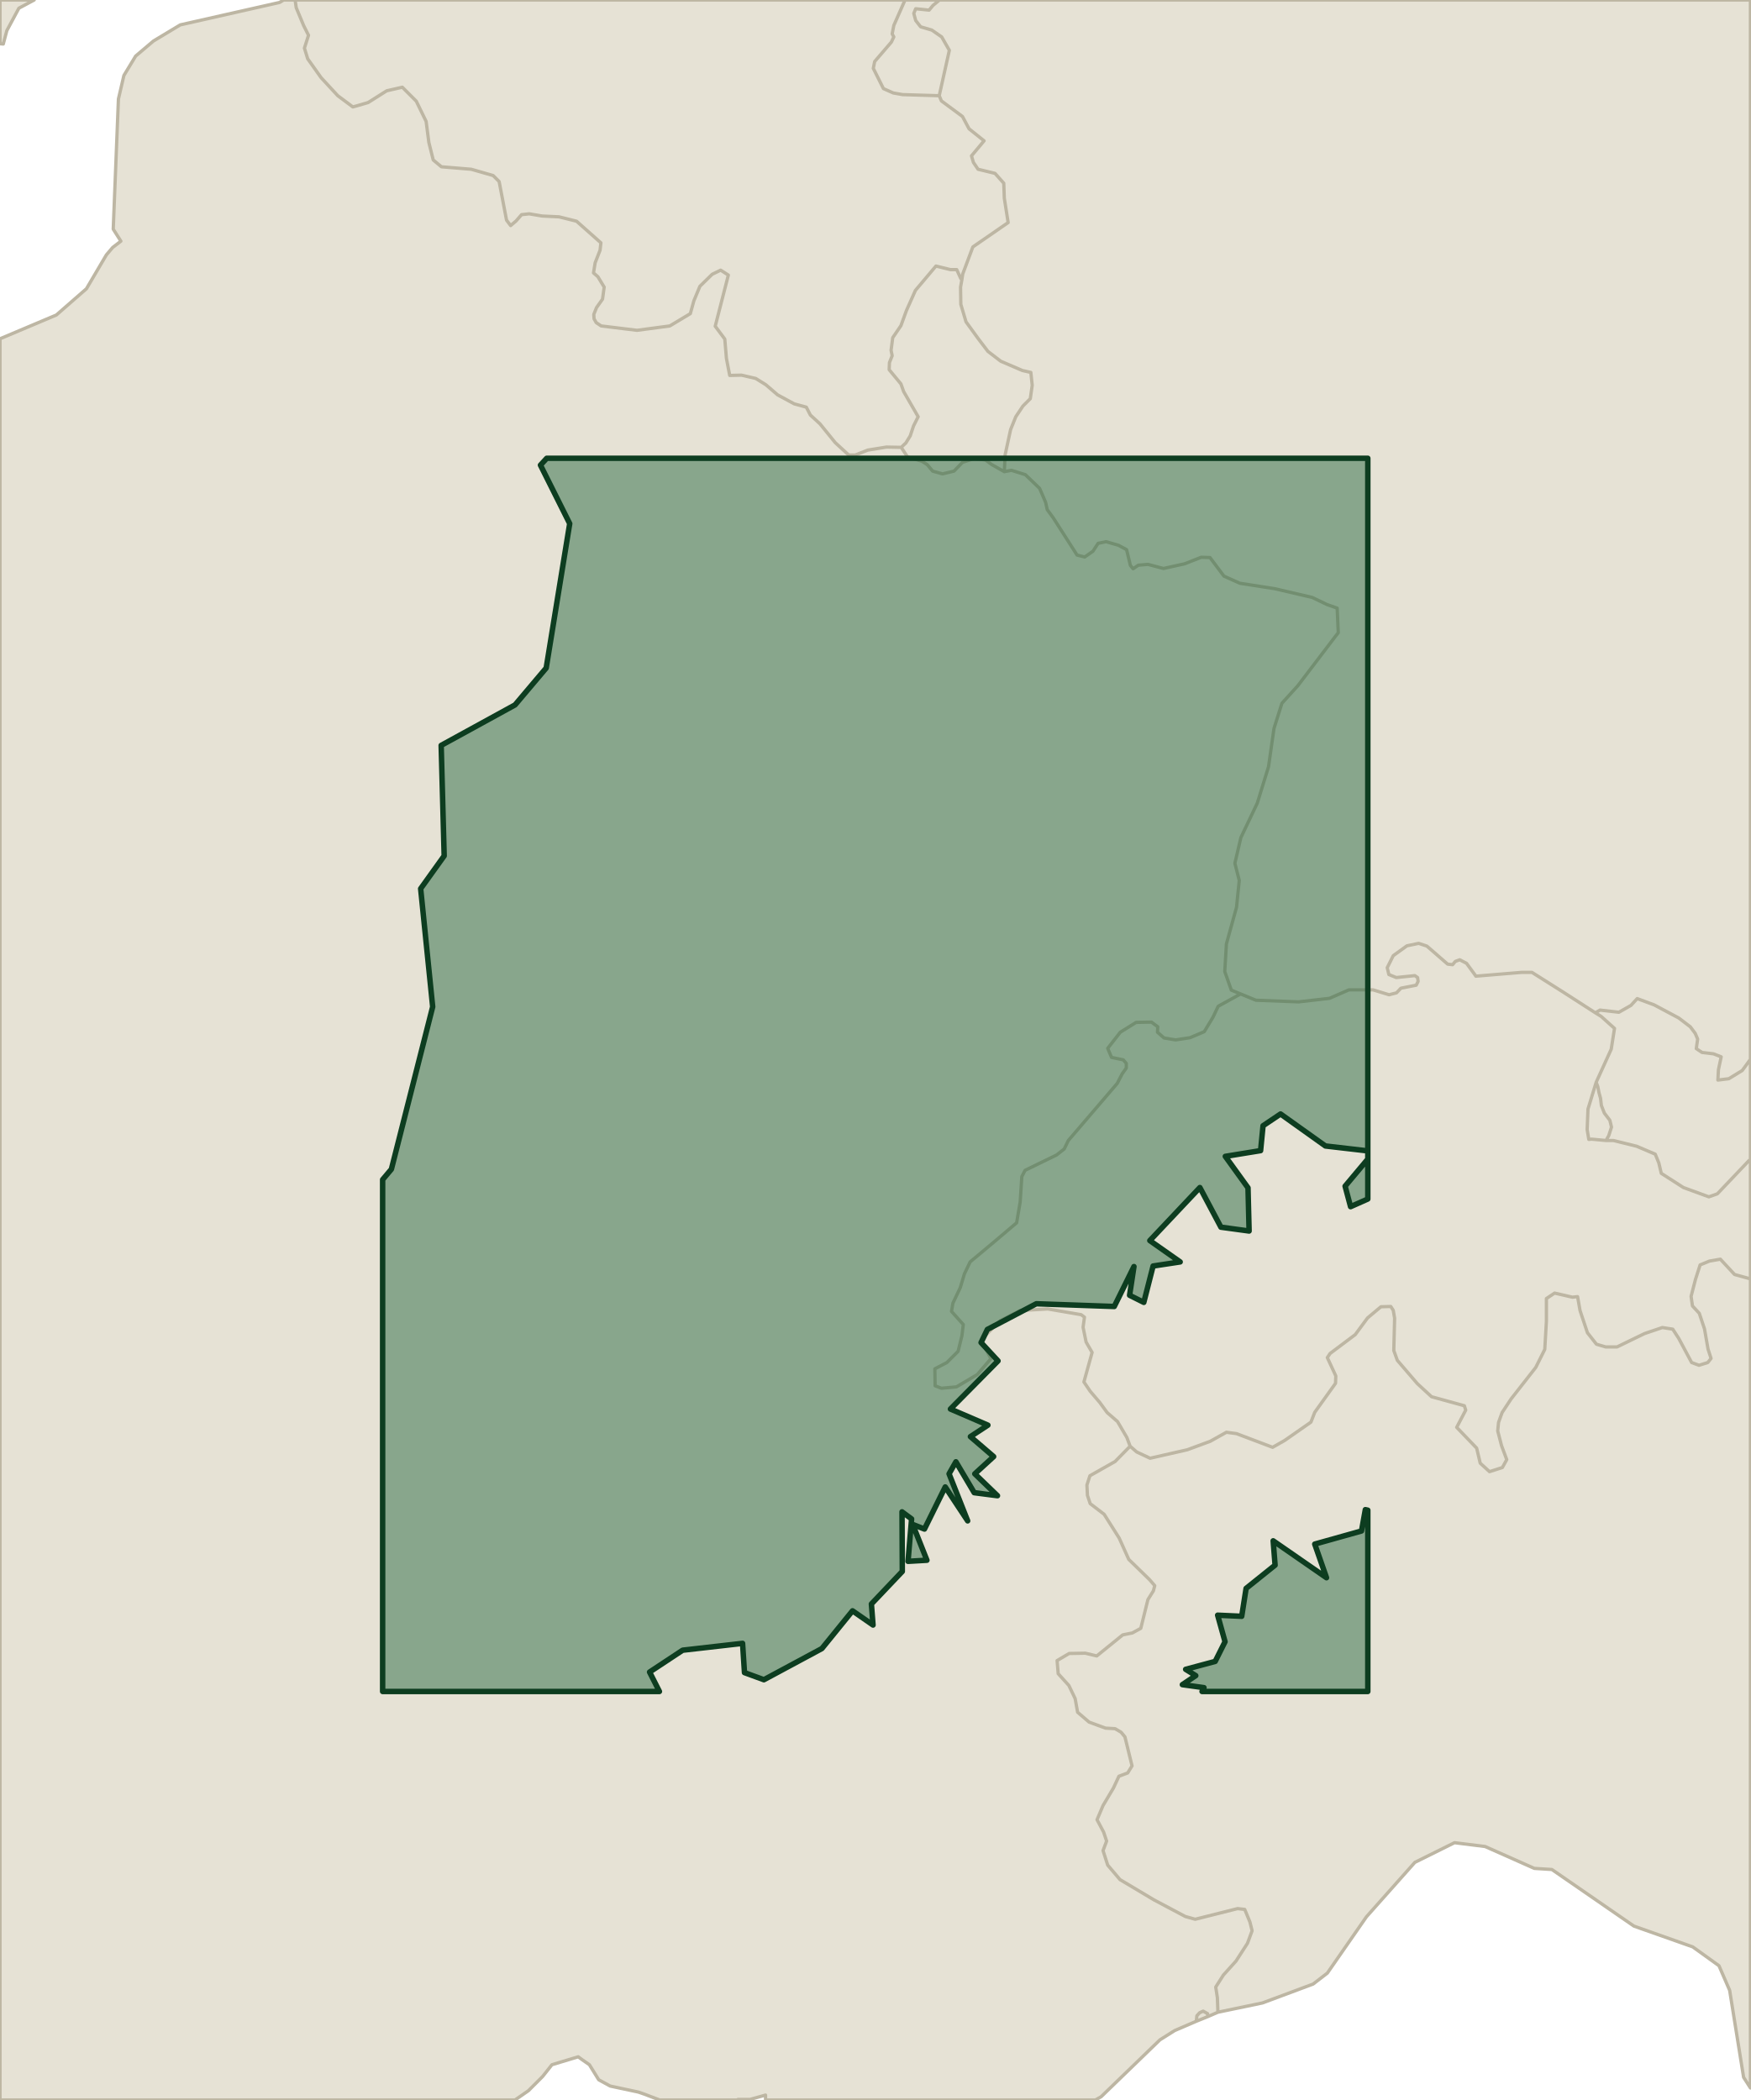
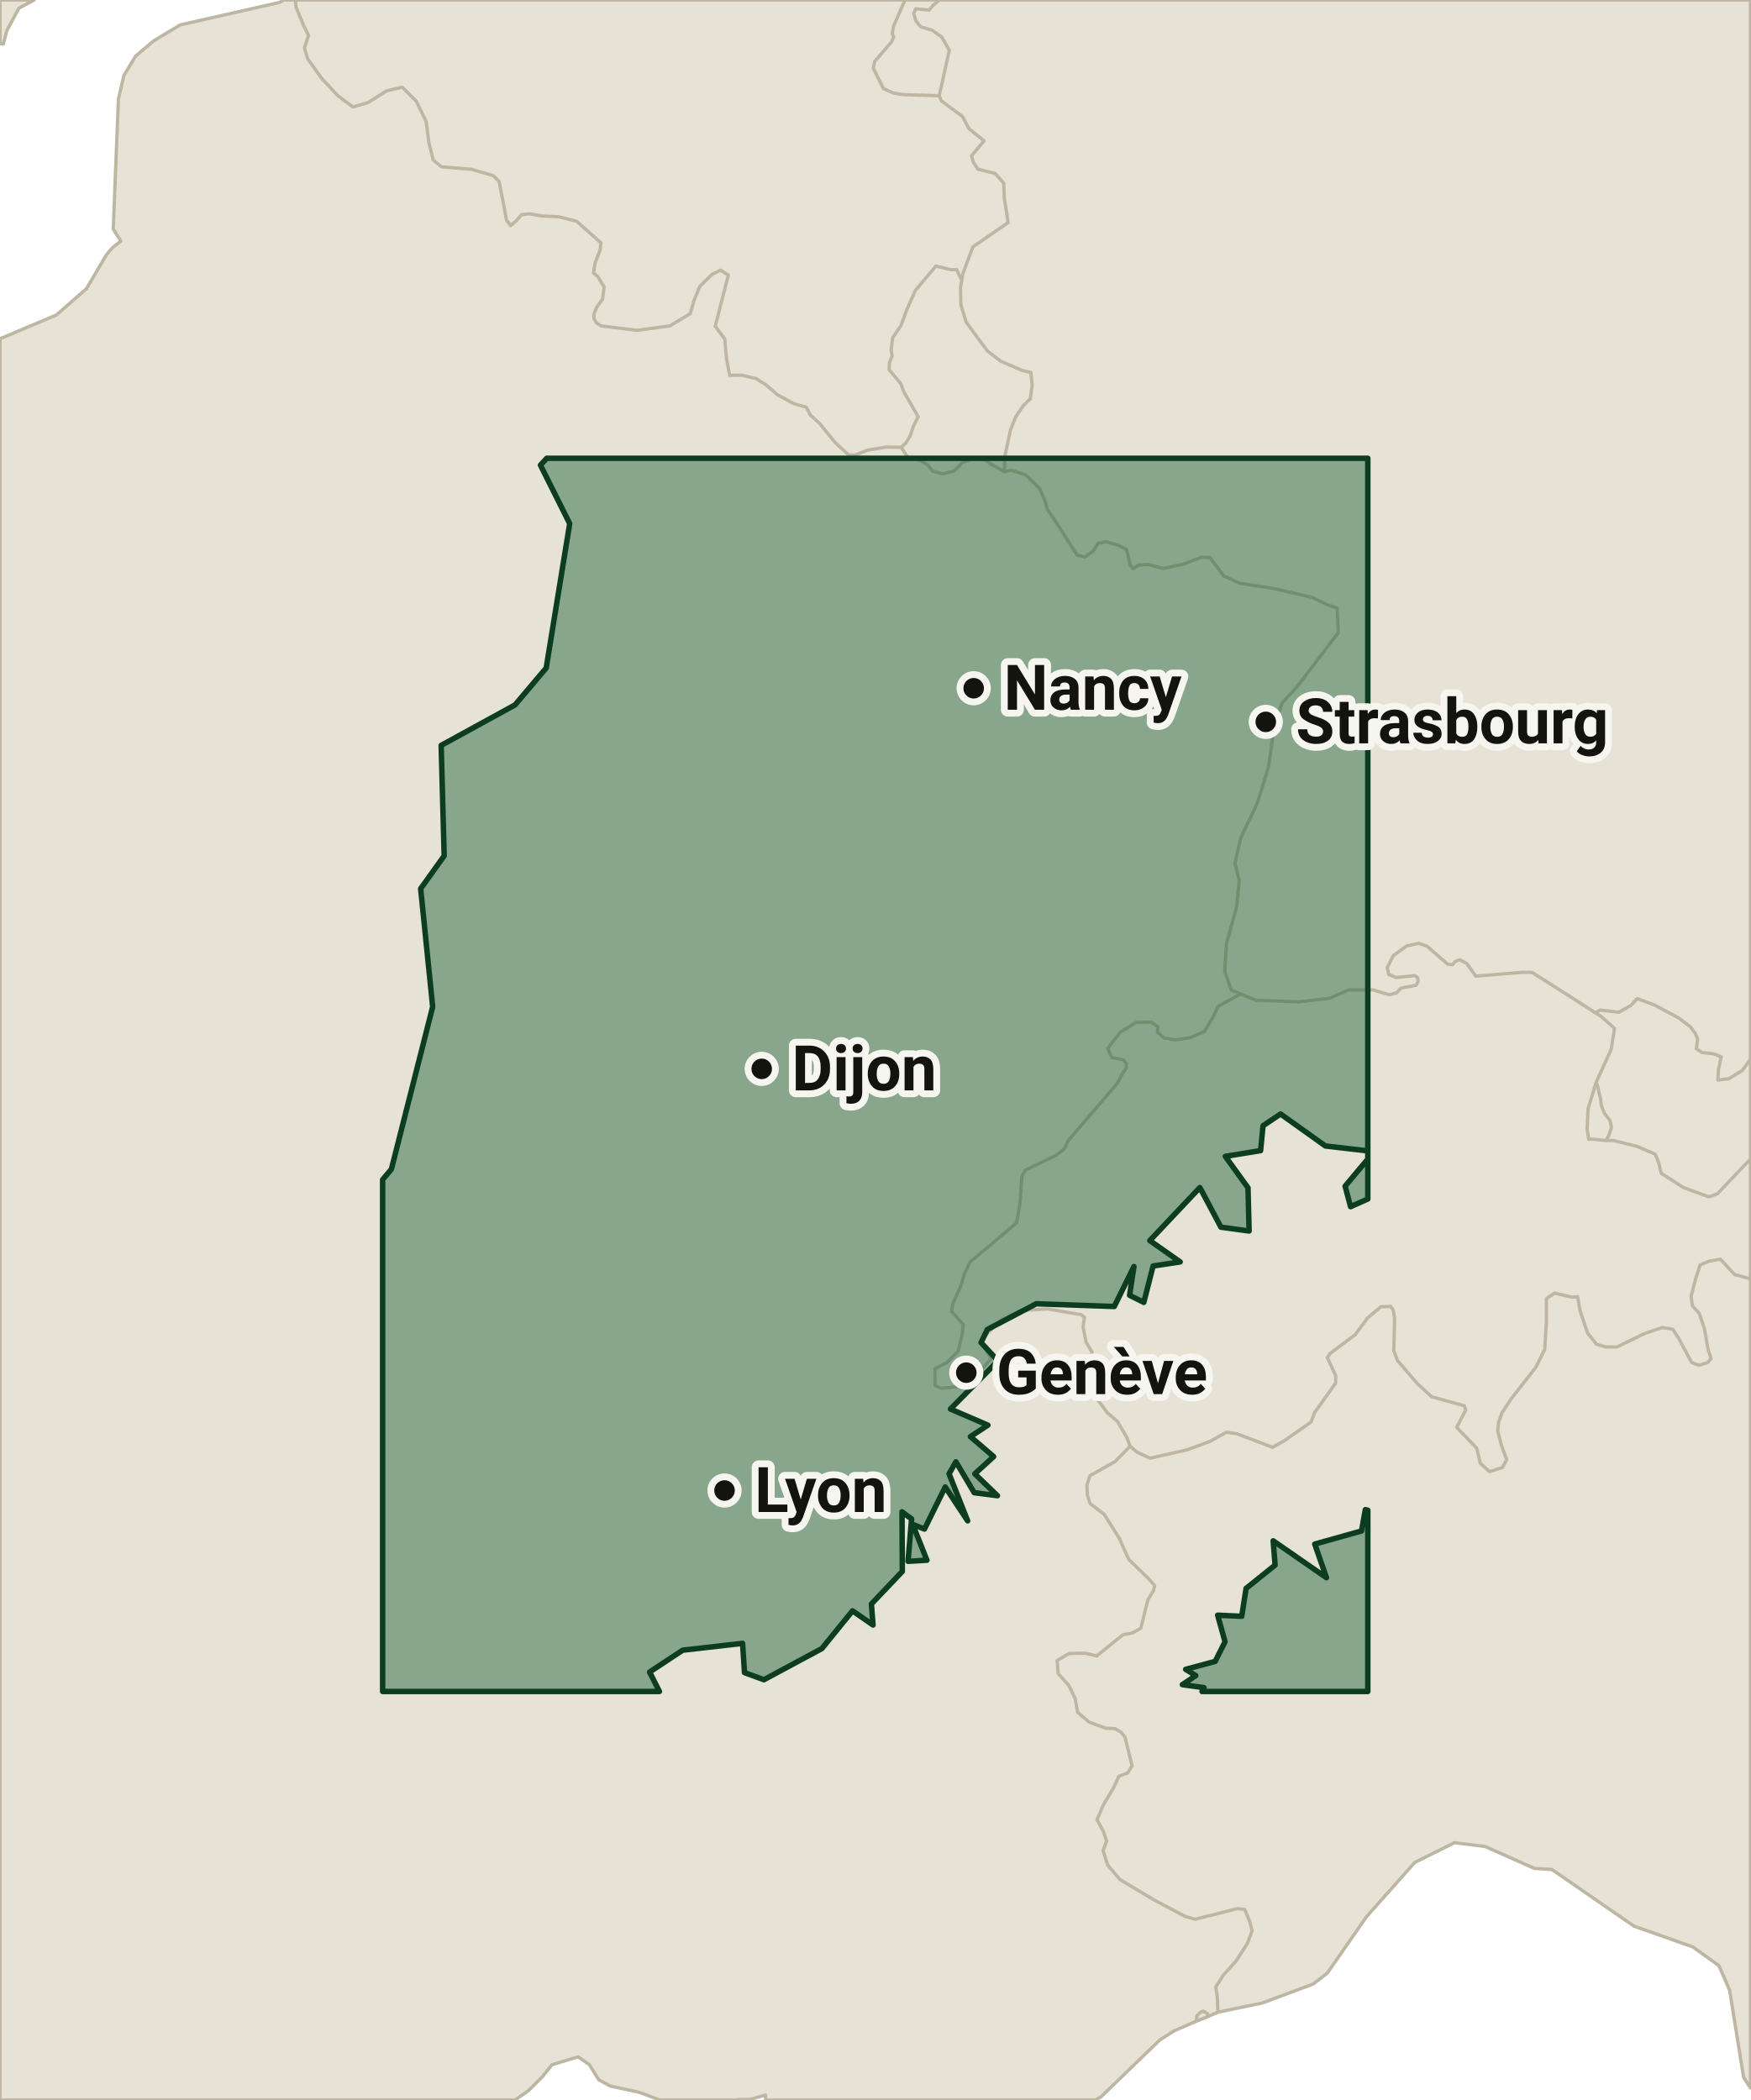
<svg xmlns="http://www.w3.org/2000/svg" viewBox="0 0 640 768" width="640" height="768" role="img">
  <style>
  .land { fill: #e6e2d5; stroke: #bdb6a3; stroke-width: 1.2; stroke-linejoin: round; }
  .admin { fill: none; stroke: #cfcabb; stroke-width: 1; stroke-linejoin: round; }
  .cover { fill: #175e33; fill-opacity: 0.45; stroke: #0d3d20; stroke-width: 2; stroke-linejoin: round; }
  .cover-box { fill: #175e33; fill-opacity: 0.26; stroke: #0d3d20; stroke-width: 2;
               stroke-dasharray: 9 7; stroke-linejoin: round; }
+   .pin { fill: #14140f; stroke: #f7f5ef; stroke-width: 2.5; }
+   .pin-label { font: 600 23px system-ui, -apple-system, "Segoe UI", Roboto, sans-serif;
+                fill: #14140f; stroke: #f7f5ef; stroke-width: 5; paint-order: stroke;
+                stroke-linejoin: round; dominant-baseline: central; }
  @media (prefers-color-scheme: dark) {
    .land { fill: #2e3325; stroke: #545d43; }
    .admin { stroke: #434b36; }
    .cover { fill: #7ec894; fill-opacity: 0.42; stroke: #b9e6c6; }
    .cover-box { fill: #7ec894; fill-opacity: 0.22; stroke: #b9e6c6; }
+     .pin { fill: #f2f1e8; stroke: #14160f; }
+     .pin-label { fill: #f2f1e8; stroke: #14160f; }
  }
</style>
  <path class="land" fill-rule="evenodd" d="M0 0L12.5 0L6.9 3L2.5 11.2L1.2 16.1L0 16ZM583.3 370.4L585.4 371.7L590.3 376.1L589.1 383.7L583.6 395.8L580.6 405.6L580.3 413.1L580.9 416.7L581.9 416.6L587.2 417.1L589.9 417.1L598.4 419.2L605.2 422.1L606.5 425.3L607.4 429.1L615.5 434.3L624.8 437.7L627.9 436.6L639.5 424.4L640 424.6L640 467.7L634.2 466.1L629 460.5L625 461.2L621.6 462.6L619.9 467.9L618.3 474.1L618.8 477.6L621.3 480.3L623.2 486L624.5 493.4L625.6 496.8L624.4 498.3L621.2 499.3L618.5 498.3L613.8 489.5L611.6 486.1L607.8 485.5L601.3 487.7L591.2 492.6L587.1 492.6L583.7 491.6L580.4 487.4L577.7 479.3L576.8 474.2L574.9 474.4L568.4 472.9L565.4 474.9L565.4 483.2L564.8 493.5L561.5 500.1L552.5 511.6L549.2 516.6L547.9 520.2L547.6 523.3L549 528.7L550.9 533.8L549.3 536.7L544.6 538.2L541.2 535.1L539.9 529.6L532.6 522L535.9 515.7L535.4 514.1L523.4 510.8L518.2 506L510.9 497.5L509.6 493.9L509.9 482.1L509.4 479.2L508.5 477.8L504.9 477.9L500 482L495.5 488.1L486.3 495L485.3 496.5L488.4 503.2L488.3 505.9L480.7 516.5L479.3 520.1L469.7 526.8L465.3 529.3L452.1 524.3L448.4 523.8L442.5 527.1L434.1 530.2L420.5 533.3L415.6 531L413.2 528.9L412 525.7L408.6 519.9L404.8 516.6L402.1 512.9L398.6 508.8L396.3 505.4L399.3 494.6L397.1 490.8L396 485.4L396.5 481.7L395.3 480.8L383.1 478.7L372.9 479.3L365.7 483L359.7 489L359 490.3L359.4 491.4L362.3 496.9L357.3 502.7L349.7 507.2L344.2 507.7L341.9 506.8L341.8 500.6L346.2 498.3L350.3 494.2L351.7 488.5L352.2 484.4L347.9 479.6L348.4 476.6L351.1 470.9L352.6 465.9L354.7 461.5L363.2 454.4L371.7 447.2L373 439.6L373.6 430.3L374.8 428L386.3 422.4L389.1 420.2L390.6 417.1L399.6 406.6L408.5 396.2L410.3 392.7L411.8 390.6L411.8 388.9L410.7 387.6L406.4 386.7L405 383.4L409.6 377.5L415.4 373.9L421 373.8L423.3 375.5L423.2 377.5L425.6 379.6L429.8 380.3L435.1 379.5L440.3 377.3L443.5 372L445.4 368L453.6 363.5L459.2 365.8L474.8 366.4L486.1 365.1L493.2 362L502 362L507.9 363.8L509 363.5L510.6 363.1L512.2 361.4L517.8 360.3L518.5 358.9L518.3 357.5L517.3 356.8L510.5 357.5L507.8 356.4L507.2 353.9L509.4 349.5L514.4 345.9L518.7 345L521.7 346L529.3 352.6L531.1 352.8L532.1 351.6L533.7 351L536.2 352.3L539.2 356.4L539.6 357L556.4 355.6L560.1 355.6L571.5 362.8L583.3 370.4ZM343.4 35L336.5 34.8L330 34.6L326.6 34L323 32.4L321.3 29L319.3 25L319.8 22.5L325.9 15.4L326.8 13.5L326.2 12.4L326.8 9.3L330.9 0L343.5 0L341.1 2L339.7 3.7L334.8 3.2L334.1 4.9L334.8 7.5L336.6 9.8L340.7 11L344.3 13.5L347.1 18.4L343.4 35ZM441.6 737.5L437.4 739.2L437.6 737.2L438.6 736.1L439.9 735.5L441.5 736.4L441.6 737.5ZM351.7 102.2L351.2 105L351.3 111.3L353.2 117.7L357.7 123.9L361.2 128.5L365.9 132.1L373.8 135.5L376.9 136.2L377.4 140.9L376.7 145.8L374 148.5L371.4 152.4L369.5 157.1L367.5 166.3L367.2 172.5L362.6 169.9L360.3 168.2L356.1 167.7L351.9 169.1L348.8 172.3L344.6 173.3L341 172.3L339 169.9L337.1 168.7L331.8 167.1L329.5 163.6L331.2 162L332.8 159.4L334 155.8L335.7 152.4L330.4 143.2L329.4 140.4L325.1 135.2L325.2 132.6L326.2 130.1L325.8 128.1L326.4 123.5L329.4 119.1L331.4 113.6L334.7 106.2L342.2 97.3L347.5 98.6L349.8 98.6L351.3 101.9L351.7 102.2ZM587.2 417.1L581.9 416.6L580.9 416.7L580.3 413.1L580.6 405.6L583.6 395.8L584.2 397.4L584.6 399.5L585.2 401.7L585.5 404.3L586.6 407.1L588.6 409.7L589.2 412.2L588.2 415.3L587.2 417.1ZM413.2 528.9L415.6 531L420.5 533.3L434.1 530.2L442.5 527.1L448.4 523.8L452.1 524.3L465.3 529.3L469.7 526.8L479.3 520.1L480.7 516.5L488.3 505.9L488.4 503.2L485.3 496.5L486.3 495L495.5 488.1L500 482L504.9 477.9L508.5 477.8L509.4 479.2L509.9 482.1L509.6 493.9L510.9 497.5L518.2 506L523.4 510.8L535.4 514.1L535.9 515.7L532.6 522L539.9 529.6L541.2 535.1L544.6 538.2L549.3 536.7L550.9 533.8L549 528.7L547.6 523.3L547.9 520.2L549.2 516.6L552.5 511.6L561.5 500.1L564.8 493.5L565.4 483.2L565.4 474.9L568.4 472.9L574.9 474.4L576.8 474.2L577.7 479.3L580.4 487.4L583.7 491.6L587.1 492.6L591.2 492.6L601.3 487.7L607.8 485.5L611.6 486.1L613.8 489.5L618.5 498.3L621.2 499.3L624.4 498.3L625.6 496.8L624.5 493.4L623.2 486L621.3 480.3L618.8 477.6L618.3 474.1L619.9 467.9L621.6 462.6L625 461.2L629 460.5L634.2 466.1L640 467.7L640 763.6L637.5 759.7L632.4 727.9L628.5 718.9L618.9 712L597.4 704.4L567.4 683.7L561 683.3L543 675.3L531.8 673.9L517.3 681.1L499.6 701L485.3 721.6L480.1 725.6L461.6 732.5L445.3 735.9L445.1 730.6L444.5 726.7L447.3 722.3L451.9 717.2L456.1 710.7L457.8 706.1L457 702.9L455.1 698.3L452.5 698L437 701.9L433.4 700.9L421.9 694.8L409.5 687.4L405 682.1L403.3 676.8L404.6 673.3L403.5 670L401.1 665.5L403.3 660.3L407.1 653.9L409.1 649.6L412.3 648.4L413.9 645.8L411.3 635.2L409.9 633.5L407.7 632.2L404.2 632L398.2 629.8L394 626.2L393.1 621.2L390.8 616.4L386.9 612.1L386.5 607.3L390.9 604.7L396.8 604.6L401 605.6L410.5 597.9L414 597.2L417.1 595.5L419.7 585L421.7 581.8L422.2 579.9L420.3 577.7L412.7 570.3L409.2 562.5L403.7 553.8L398.6 549.9L397.6 546.9L397.4 543.1L398.5 539.7L407.7 534.5L413.2 528.9ZM583.3 370.4L571.5 362.8L560.1 355.6L556.4 355.6L539.6 357L539.2 356.4L536.2 352.3L533.7 351L532.1 351.6L531.1 352.8L529.3 352.6L521.7 346L518.7 345L514.4 345.9L509.4 349.5L507.2 353.9L507.8 356.4L510.5 357.5L517.3 356.8L518.3 357.5L518.5 358.9L517.8 360.3L512.2 361.4L510.6 363.1L509 363.5L507.9 363.8L502 362L493.2 362L486.1 365.1L474.8 366.4L459.2 365.8L453.6 363.5L450.2 362.1L447.8 355.3L448.4 345.2L452.1 331.8L453.1 322L451.5 315.7L453.7 306.3L459.7 293.7L463.8 280.4L465.8 266.4L468.7 257.2L474.5 250.8L488.2 232.8L489.3 231.4L488.9 222.4L485.2 221.1L479.8 218.5L466.1 215.3L453.3 213.3L447.5 210.7L442.4 203.9L439.2 203.8L433.1 206.2L425.4 207.9L419.7 206.4L416.2 206.7L414.3 208L413.3 206.8L411.9 201L408.9 199.4L404.4 198.1L401.5 198.7L399.6 201.6L396.6 203.7L393.8 203L385.1 189.4L382.9 186.4L382.3 183.7L380.1 178.6L374.9 173.6L369.8 172L367.2 172.5L367.5 166.3L369.5 157.1L371.4 152.4L374 148.5L376.7 145.8L377.4 140.9L376.9 136.2L373.8 135.5L365.9 132.1L361.2 128.5L357.7 123.9L353.2 117.7L351.3 111.3L351.2 105L351.7 102.2L352 100.2L355.7 90.3L368.6 81.4L367.2 72.5L367 67L363.8 63.4L357.6 61.9L355.9 59.4L355.2 57L359.8 51.5L354.3 47.1L351.9 42.6L344.2 36.9L343.4 35L347.1 18.4L344.3 13.5L340.7 11L336.6 9.8L334.8 7.5L334.1 4.9L334.8 3.2L339.7 3.7L341.1 2L343.5 0L640 0L640 387.4L637 391.5L632.1 394.5L628.1 395L628.3 391.2L629.3 386.5L626.5 385.4L622.3 384.9L620.2 383.5L620.7 380L619.8 377.9L618 375.5L613.8 372.3L604.8 367.5L598.6 365.2L596.3 367.7L591.9 370.2L585 369.4L583.3 370.4ZM453.6 363.5L445.4 368L443.5 372L440.3 377.3L435.1 379.5L429.8 380.3L425.6 379.6L423.2 377.5L423.3 375.5L421 373.8L415.4 373.9L409.6 377.5L405 383.4L406.4 386.7L410.7 387.6L411.8 388.9L411.8 390.6L410.3 392.7L408.5 396.2L399.6 406.6L390.6 417.1L389.1 420.2L386.3 422.4L374.8 428L373.6 430.3L373 439.6L371.7 447.2L363.2 454.4L354.7 461.5L352.6 465.9L351.1 470.9L348.4 476.6L347.9 479.6L352.2 484.4L351.7 488.5L350.3 494.2L346.2 498.3L341.8 500.6L341.9 506.8L344.2 507.7L349.7 507.2L357.3 502.7L362.3 496.9L359.4 491.4L359 490.3L359.7 489L365.7 483L372.9 479.3L383.1 478.7L395.3 480.8L396.5 481.7L396 485.4L397.1 490.8L399.3 494.6L396.3 505.4L398.6 508.8L402.1 512.9L404.8 516.6L408.6 519.9L412 525.7L413.2 528.9L407.7 534.5L398.5 539.7L397.4 543.1L397.6 546.9L398.6 549.9L403.7 553.8L409.2 562.5L412.7 570.3L420.3 577.7L422.2 579.9L421.7 581.8L419.7 585L417.1 595.5L414 597.2L410.5 597.9L401 605.6L396.8 604.6L390.9 604.7L386.5 607.3L386.9 612.1L390.8 616.4L393.1 621.2L394 626.2L398.2 629.8L404.2 632L407.7 632.2L409.9 633.5L411.3 635.2L413.9 645.8L412.3 648.4L409.1 649.6L407.1 653.9L403.3 660.3L401.1 665.5L403.5 670L404.6 673.3L403.3 676.8L405 682.1L409.5 687.4L421.9 694.8L433.4 700.9L437 701.9L452.5 698L455.1 698.3L457 702.9L457.8 706.1L456.1 710.7L451.9 717.2L447.3 722.3L444.5 726.7L445.1 730.6L445.3 735.9L441.6 737.5L441.5 736.4L439.9 735.5L438.6 736.1L437.6 737.2L437.4 739.2L429.5 742.6L424.1 746L402.6 766.8L400.5 768L279.9 768L279.9 766.2L274.2 767.8L269.8 767.8L269.5 768L241.2 768L235.7 765.9L233.4 765.1L223.1 762.9L218.9 760.6L215.5 755.1L212.9 753.3L211.4 752.2L201.8 755.1L198.4 759.4L193.2 764.6L188.3 768L0 768L0 123.9L20.6 115.2L31.6 105.6L38.9 93.2L41.2 90.5L44.2 88.2L41.4 83.8L43.3 36.2L45.3 27.6L49.6 20.5L56.1 15L65.9 9.1L102.2 0.9L103.7 0L107.9 0L108.3 2.8L111 9.3L112.8 12.9L111.3 17.6L112.5 21.5L117.4 28.4L123.5 35L129 39.1L130.5 38.7L134.6 37.5L141.4 33.2L147.1 31.9L150.4 35.2L152.2 37L155.8 44.4L156.8 52.1L158.4 58.5L161.4 61L172.3 61.9L180.3 64.2L182.5 66.4L185.2 80.5L186.7 82.5L188.7 80.8L190.7 78.5L193.5 78.2L198.2 79L204.4 79.3L210.8 80.9L219.7 88.8L219.4 91.5L217.6 96.1L217 99.8L218.6 101.2L220.9 105L220.3 109.4L218.1 112.5L217.1 115L217.2 116.6L218 118L219.8 119.2L232.9 120.8L244.9 119.2L252.4 114.7L253.7 110L255.9 104.7L260.4 100.3L263.5 98.8L266.3 100.6L261.5 119.3L265 124L265.6 131.1L266.8 137.3L271.1 137.2L276.3 138.4L280 140.7L284.3 144.4L290.4 147.7L294.8 148.9L296.3 151.8L299.8 155L305.4 161.9L310.3 166.4L312.7 166.4L317.3 164.6L324.1 163.5L329.5 163.6L331.8 167.1L337.1 168.7L339 169.9L341 172.3L344.6 173.3L348.8 172.3L351.9 169.1L356.1 167.7L360.3 168.2L362.6 169.9L367.2 172.5L369.8 172L374.9 173.6L380.1 178.6L382.3 183.7L382.9 186.4L385.1 189.4L393.8 203L396.6 203.7L399.6 201.6L401.5 198.7L404.4 198.1L408.9 199.4L411.9 201L413.3 206.8L414.3 208L416.2 206.7L419.7 206.4L425.4 207.9L433.1 206.2L439.2 203.8L442.4 203.9L447.5 210.7L453.3 213.3L466.1 215.3L479.8 218.5L485.2 221.1L488.9 222.4L489.3 231.4L488.2 232.8L474.5 250.8L468.7 257.2L465.8 266.4L463.8 280.4L459.7 293.7L453.7 306.3L451.5 315.7L453.1 322L452.1 331.8L448.4 345.2L447.8 355.3L450.2 362.1L453.6 363.5ZM330.9 0L326.8 9.3L326.2 12.4L326.8 13.5L325.9 15.4L319.8 22.5L319.3 25L321.3 29L323 32.4L326.6 34L330 34.6L336.5 34.8L343.4 35L344.2 36.9L351.9 42.6L354.3 47.1L359.8 51.5L355.2 57L355.9 59.4L357.6 61.9L363.8 63.4L367 67L367.2 72.5L368.6 81.4L355.7 90.3L352 100.2L351.7 102.2L351.3 101.9L349.8 98.6L347.5 98.6L342.2 97.3L334.7 106.2L331.4 113.6L329.4 119.1L326.4 123.5L325.8 128.1L326.2 130.1L325.2 132.6L325.1 135.2L329.4 140.4L330.4 143.2L335.7 152.4L334 155.8L332.8 159.4L331.2 162L329.5 163.6L324.1 163.5L317.3 164.6L312.7 166.4L310.3 166.4L305.4 161.9L299.8 155L296.3 151.8L294.8 148.9L290.4 147.7L284.3 144.4L280 140.7L276.3 138.4L271.1 137.2L266.8 137.3L265.6 131.1L265 124L261.5 119.3L266.3 100.6L263.5 98.8L260.4 100.3L255.9 104.7L253.7 110L252.4 114.7L244.9 119.2L232.9 120.8L219.8 119.2L218 118L217.2 116.6L217.1 115L218.1 112.5L220.3 109.4L220.9 105L218.6 101.2L217 99.8L217.6 96.1L219.4 91.5L219.7 88.8L210.8 80.9L204.4 79.3L198.2 79L193.5 78.2L190.7 78.5L188.7 80.8L186.7 82.5L185.2 80.5L182.5 66.4L180.3 64.2L172.3 61.9L161.4 61L158.4 58.5L156.8 52.1L155.8 44.4L152.2 37L150.4 35.2L147.1 31.9L141.4 33.2L134.6 37.5L130.5 38.7L129 39.1L123.5 35L117.4 28.4L112.5 21.5L111.3 17.6L112.8 12.9L111 9.3L108.3 2.8L107.9 0ZM583.6 395.8L589.1 383.7L590.3 376.1L585.4 371.7L583.3 370.4L585 369.4L591.9 370.2L596.3 367.7L598.6 365.2L604.8 367.5L613.8 372.3L618 375.5L619.8 377.9L620.7 380L620.2 383.5L622.3 384.9L626.5 385.4L629.3 386.5L628.3 391.2L628.1 395L632.1 394.5L637 391.5L640 387.4L640 424.6L639.5 424.4L627.9 436.6L624.8 437.7L615.5 434.3L607.4 429.1L606.5 425.3L605.2 422.1L598.4 419.2L589.9 417.1L587.2 417.1L588.2 415.3L589.2 412.2L588.6 409.7L586.6 407.1L585.5 404.3L585.2 401.7L584.6 399.5L584.2 397.4L583.6 395.8Z" />
  <path class="cover" fill-rule="evenodd" d="M500.1 167.6L199.9 167.6L197.6 170.1L208.3 191.5L199.7 244.3L188.3 257.8L161.3 272.6L162.4 313L153.8 325L158.2 368.2L143.1 427.6L139.9 431.4L139.9 618.6L241.1 618.6L237.5 611.5L249.6 603.5L271.5 601L272.2 611.7L279.3 614.3L300.5 602.9L311.7 589.1L319.2 594.3L318.6 586.6L329.9 574.7L329.8 552.9L333.3 555.5L332 571L338.9 570.6L333.7 557.5L338 559.2L345.6 543.8L353.8 556.2L347 539L349.5 534.6L356.2 545.9L364.7 547L356.4 539L363.3 532.7L354.8 525.4L361.2 521.2L347.5 515.3L364.9 497.7L358.7 491L361 486.2L378.9 476.8L407.4 477.8L414.6 463.2L413 473.7L418.2 476.3L421.6 463L431.5 461.5L420.4 453.7L438.7 434.3L446.4 448.8L456.7 450.2L456.3 434.4L448 422.9L460.9 420.8L461.8 411.7L468.2 407.4L484.6 419.1L500.1 420.9L500.1 423.9L491.8 433.8L493.8 441.3L500.1 438.5ZM500.1 618.6L500.1 552.3L499.2 552.1L497.8 559.9L480.7 564.7L485 577L465.5 563.5L466.2 572.4L455.6 580.9L454 591.1L445.2 590.7L447.9 600.4L444.3 607.6L433.5 610.5L437.2 612.8L432.3 616.1L440.2 617.2L439.5 618.6Z" />
+   <circle class="pin" cx="356" cy="251.7" r="5" />
+   <text class="pin-label" x="367" y="251.7" text-anchor="start">Nancy</text>
+   <circle class="pin" cx="462.8" cy="264" r="5" />
+   <text class="pin-label" x="473.8" y="264" text-anchor="start">Strasbourg</text>
+   <circle class="pin" cx="278.5" cy="390.9" r="5" />
+   <text class="pin-label" x="289.5" y="390.9" text-anchor="start">Dijon</text>
+   <circle class="pin" cx="264.9" cy="545.1" r="5" />
+   <text class="pin-label" x="275.9" y="545.1" text-anchor="start">Lyon</text>
+   <circle class="pin" cx="353.3" cy="502" r="5" />
+   <text class="pin-label" x="364.3" y="502" text-anchor="start">Genève</text>
</svg>
